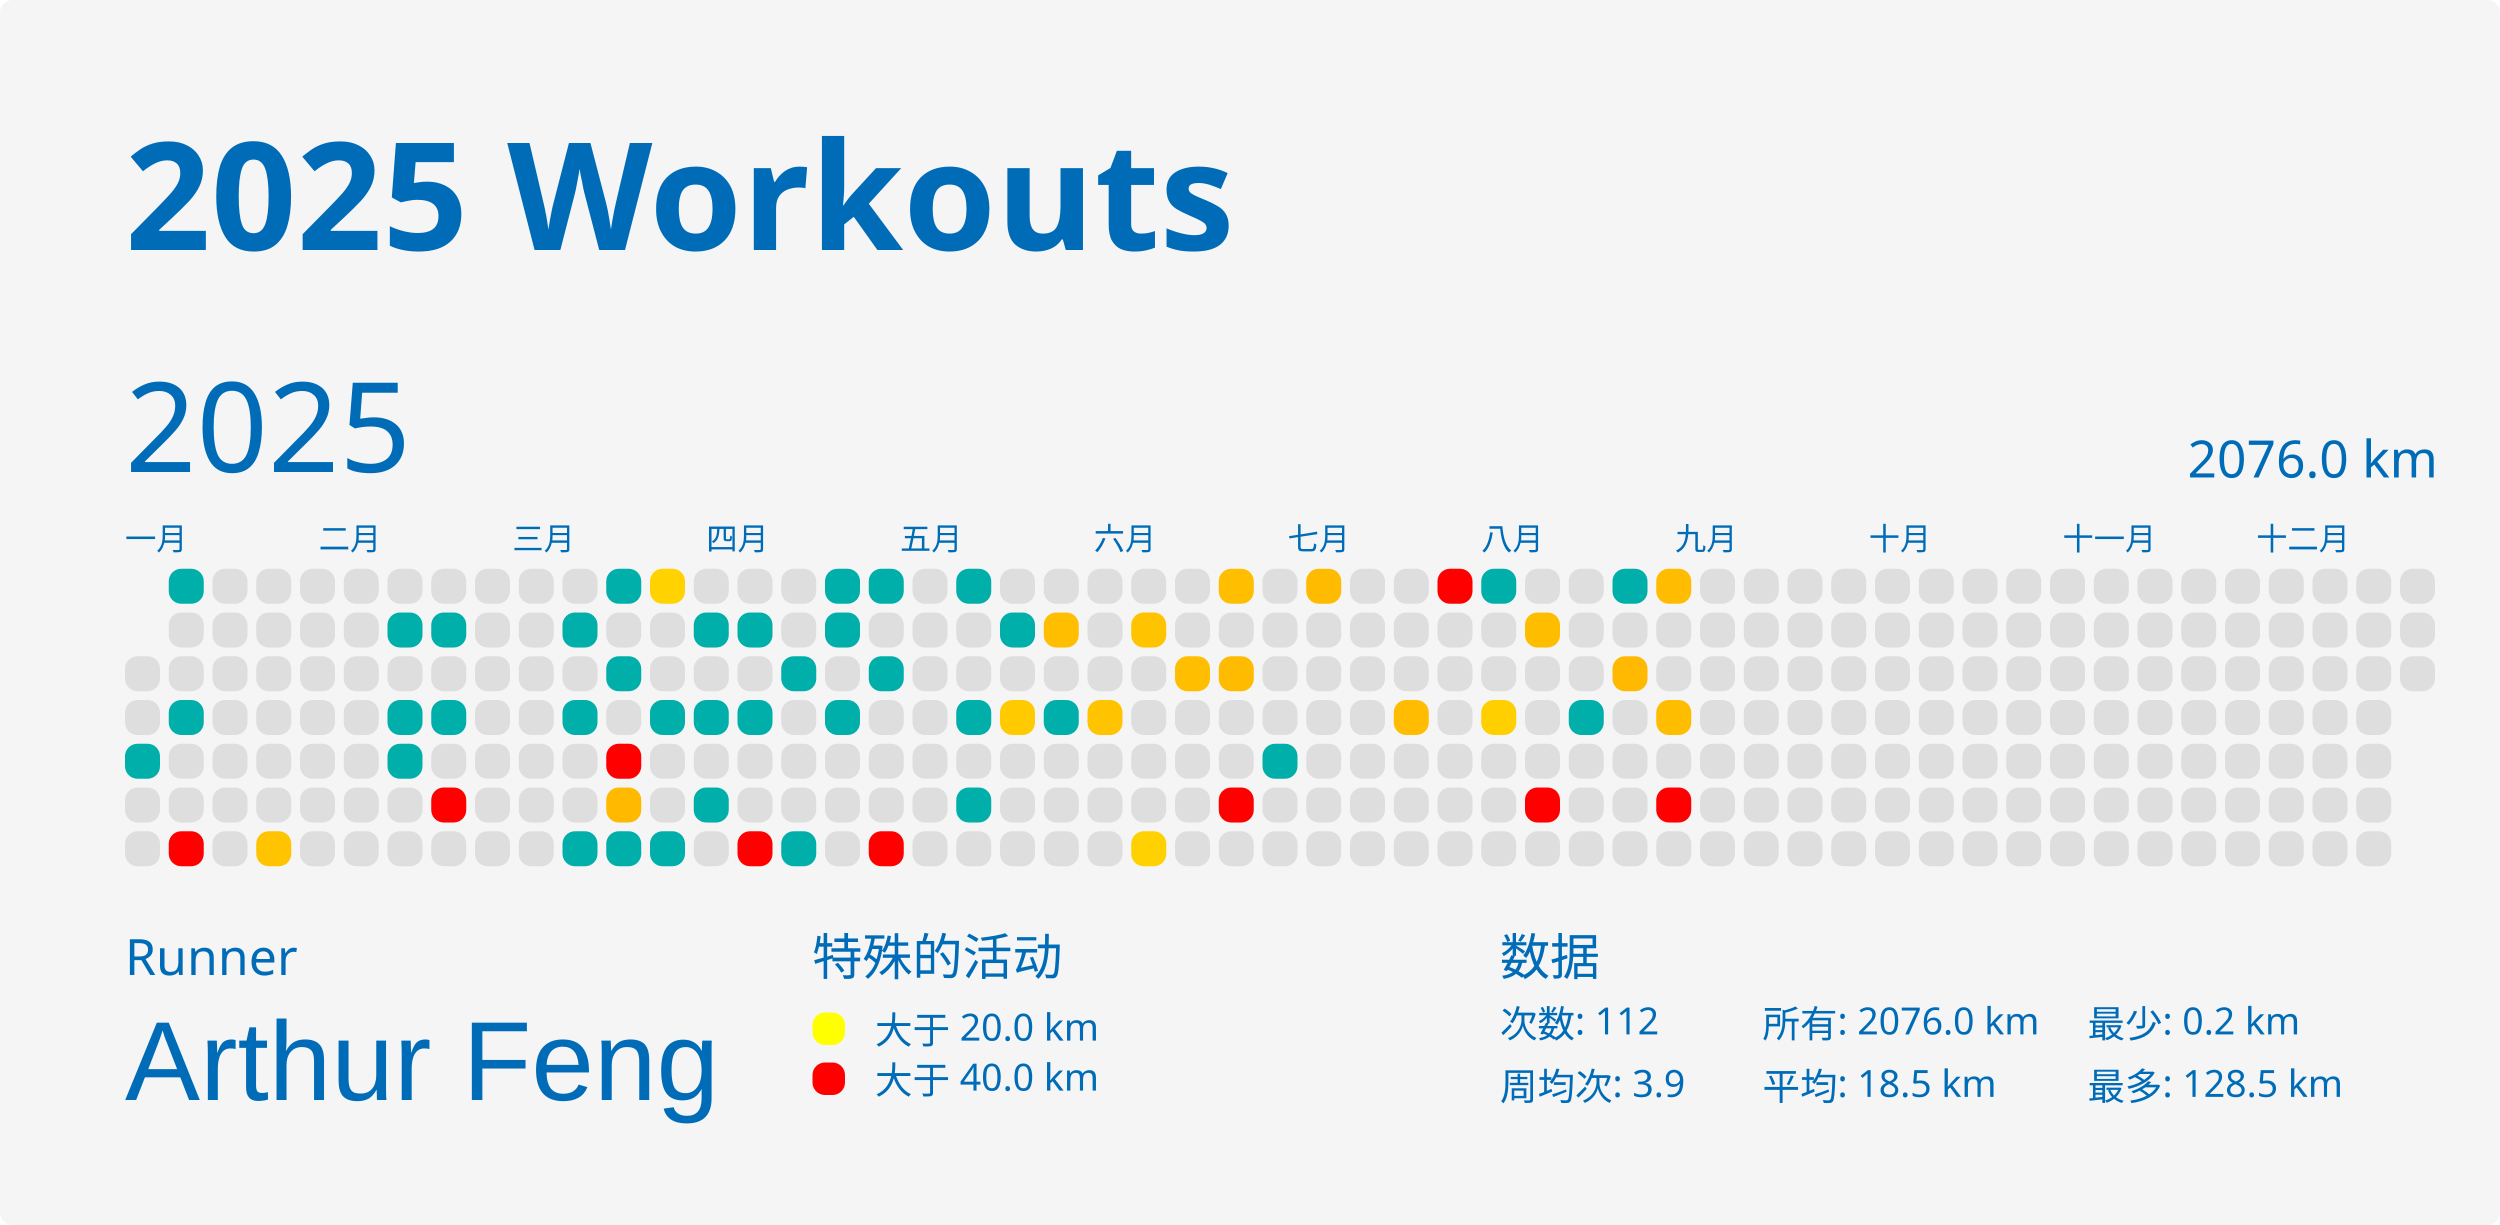
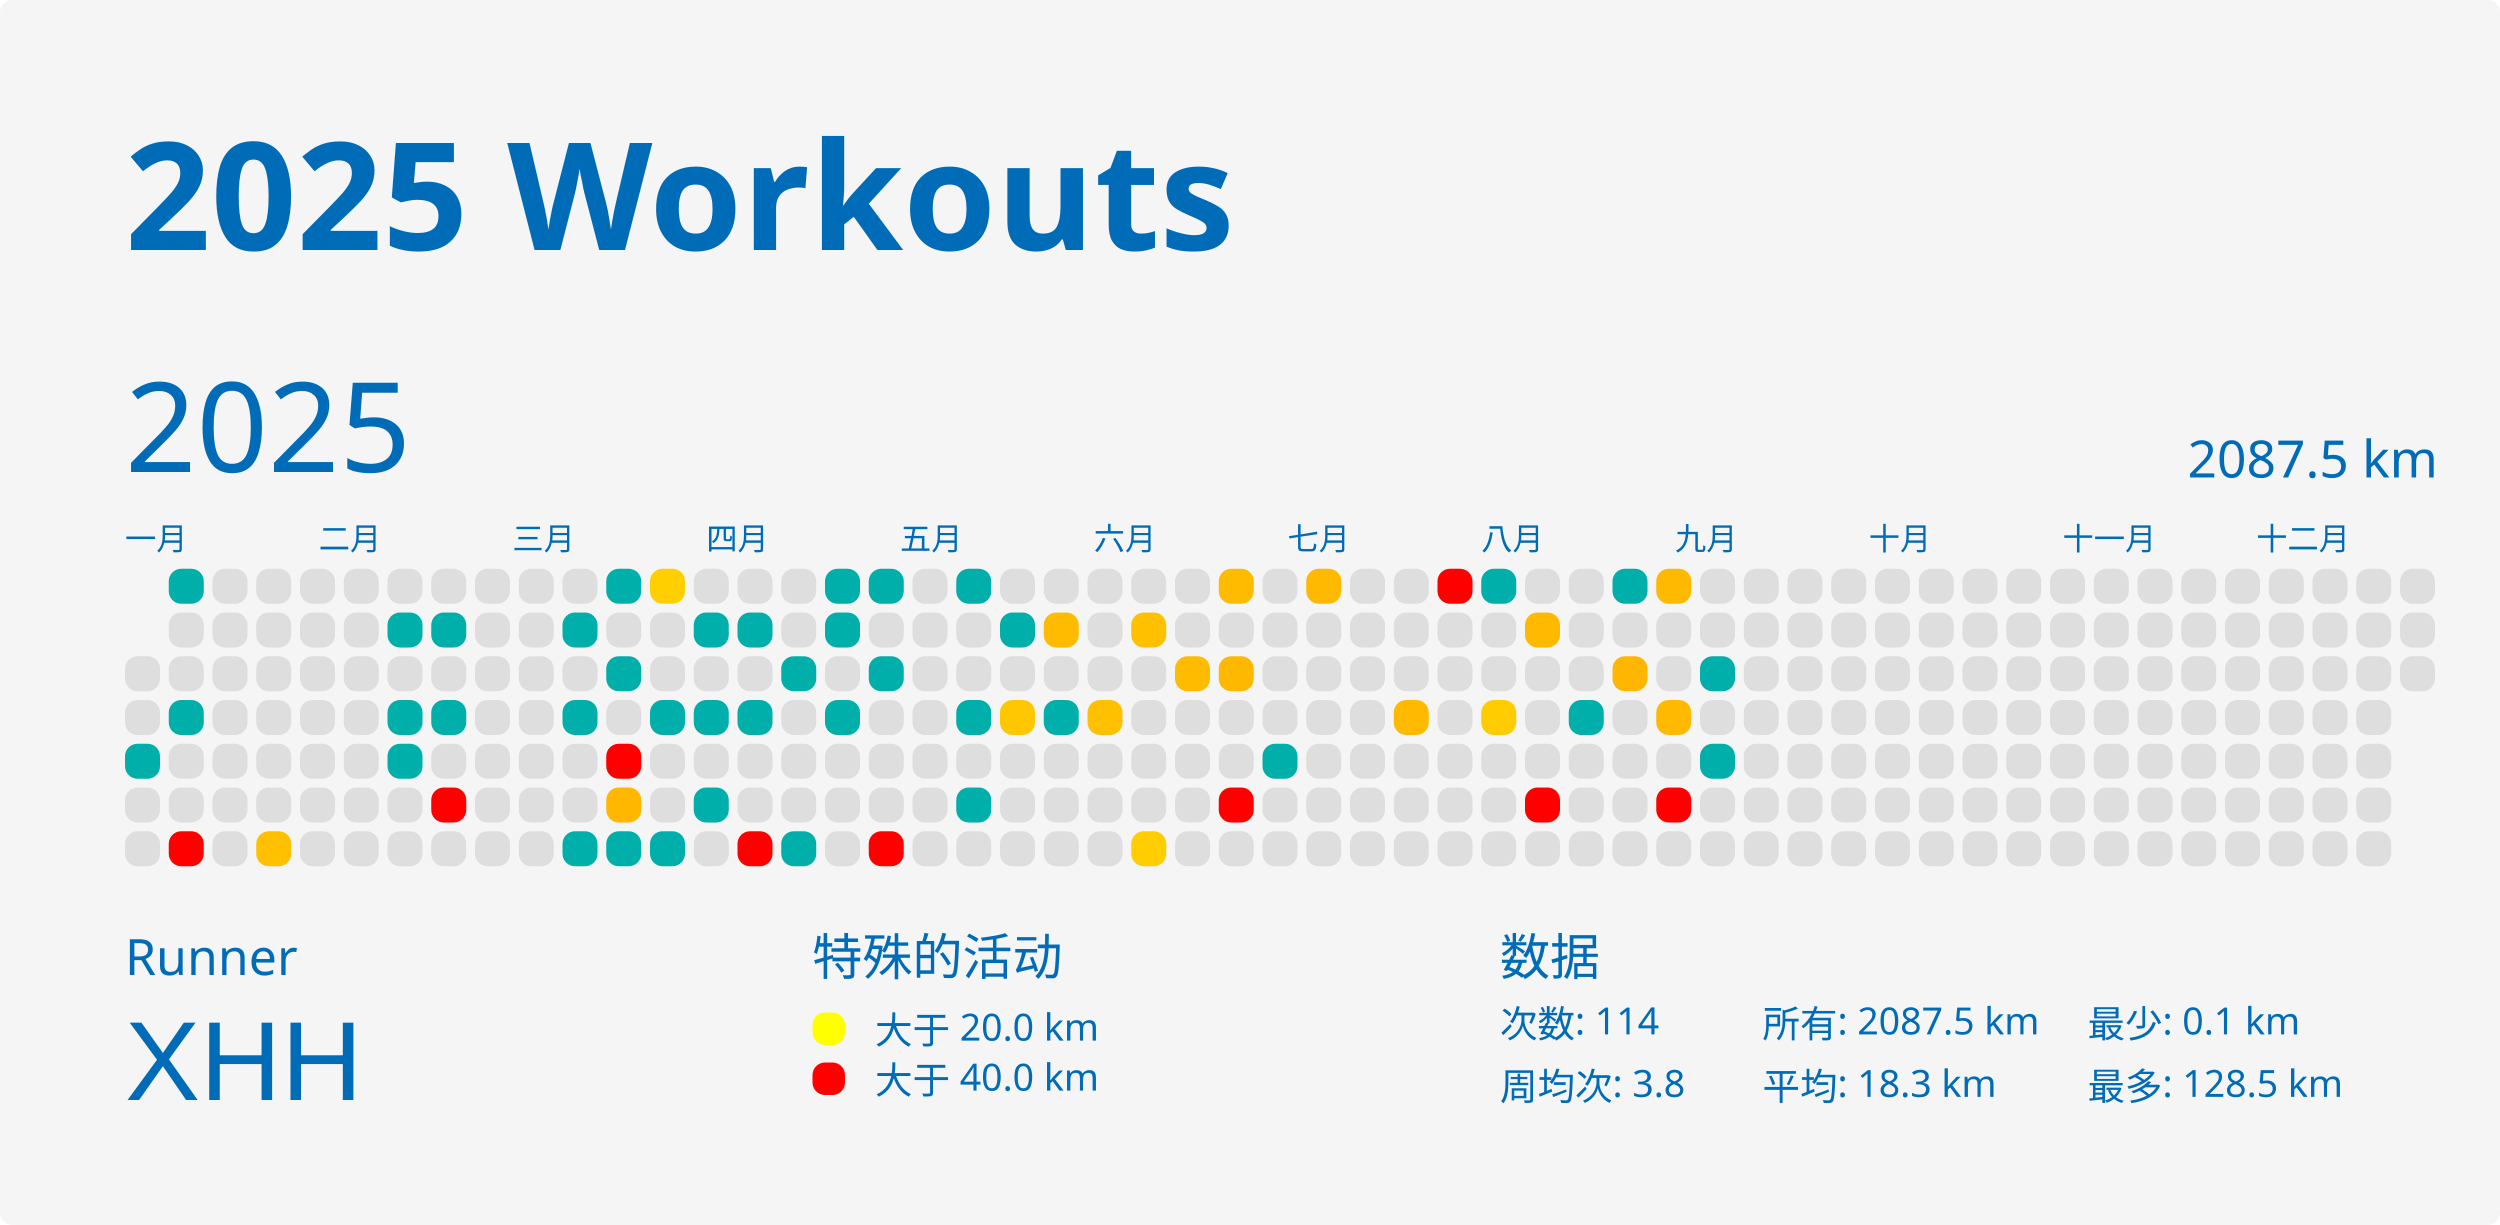
<svg xmlns="http://www.w3.org/2000/svg" baseProfile="full" height="98mm" version="1.1" viewBox="0,0,200,98" width="200mm">
  <defs />
  <rect fill="#f5f5f5" height="98" rx="1" ry="1" width="200" x="0" y="0" />
  <text fill="#006cb8" style="font-size:12px; font-family:MGI-Regular; font-weight:bold;" x="10" y="20">2025 Workouts</text>
  <text fill="#006cb8" style="font-size:4px; font-family:MGI-Regular" x="10" y="78">Runner</text>
-   <text fill="#006cb8" style="font-size:9px; font-family:Arial" x="10" y="88">Arthur Feng</text>
+   <text fill="#006cb8" style="font-size:9px; font-family:Arial" x="10" y="88">XHH</text>
  <text fill="#006cb8" style="font-size:4px; font-family:MGI-Regular" x="65" y="78">特殊的活动</text>
  <rect fill="yellow" height="2.6" rx="1" ry="1" width="2.6" x="65" y="81" />
  <text fill="#006cb8" style="font-size:3px; font-family:MGI-Regular" x="70" y="83.5">大于 20.0 km</text>
  <rect fill="red" height="2.6" rx="1" ry="1" width="2.6" x="65" y="85" />
  <text fill="#006cb8" style="font-size:3px; font-family:MGI-Regular" x="70" y="87.5">大于 40.0 km</text>
  <text fill="#006cb8" style="font-size:4px; font-family:MGI-Regular" x="120" y="78">数据</text>
-   <text fill="#006cb8" style="font-size:3px; font-family:MGI-Regular" x="120" y="83">次数: 112</text>
-   <text fill="#006cb8" style="font-size:3px; font-family:MGI-Regular" x="120" y="88">周均次: 3.9</text>
-   <text fill="#006cb8" style="font-size:3px; font-family:MGI-Regular" x="141" y="83">所有: 2076.0 km</text>
-   <text fill="#006cb8" style="font-size:3px; font-family:MGI-Regular" x="141" y="88">平均: 18.5 km</text>
-   <text fill="#006cb8" style="font-size:3px; font-family:MGI-Regular" x="167" y="83">最少: 0.2 km</text>
+   <text fill="#006cb8" style="font-size:3px; font-family:MGI-Regular" x="120" y="83">次数: 114</text>
+   <text fill="#006cb8" style="font-size:3px; font-family:MGI-Regular" x="120" y="88">周均次: 3.8</text>
+   <text fill="#006cb8" style="font-size:3px; font-family:MGI-Regular" x="141" y="83">所有: 2087.5 km</text>
+   <text fill="#006cb8" style="font-size:3px; font-family:MGI-Regular" x="141" y="88">平均: 18.3 km</text>
+   <text fill="#006cb8" style="font-size:3px; font-family:MGI-Regular" x="167" y="83">最少: 0.1 km</text>
  <text fill="#006cb8" style="font-size:3px; font-family:MGI-Regular" x="167" y="88">最多: 128.5 km</text>
  <text dominant-baseline="hanging" fill="#006cb8" style="font-size:10.0px; font-family:MGI-Regular;" x="10" y="30">2025</text>
-   <text dominant-baseline="hanging" fill="#006cb8" style="font-size:4.125px; font-family:MGI-Regular;" x="175" y="35">2076.0 km</text>
+   <text dominant-baseline="hanging" fill="#006cb8" style="font-size:4.125px; font-family:MGI-Regular;" x="175" y="35">2087.5 km</text>
  <text fill="#006cb8" style="font-size:2.5px; font-family:MGI-Regular" x="10.0" y="44">一月</text>
  <text fill="#006cb8" style="font-size:2.5px; font-family:MGI-Regular" x="25.5" y="44">二月</text>
  <text fill="#006cb8" style="font-size:2.5px; font-family:MGI-Regular" x="41.0" y="44">三月</text>
  <text fill="#006cb8" style="font-size:2.5px; font-family:MGI-Regular" x="56.5" y="44">四月</text>
  <text fill="#006cb8" style="font-size:2.5px; font-family:MGI-Regular" x="72.0" y="44">五月</text>
  <text fill="#006cb8" style="font-size:2.5px; font-family:MGI-Regular" x="87.5" y="44">六月</text>
  <text fill="#006cb8" style="font-size:2.5px; font-family:MGI-Regular" x="103.0" y="44">七月</text>
  <text fill="#006cb8" style="font-size:2.5px; font-family:MGI-Regular" x="118.5" y="44">八月</text>
  <text fill="#006cb8" style="font-size:2.5px; font-family:MGI-Regular" x="134.0" y="44">九月</text>
  <text fill="#006cb8" style="font-size:2.5px; font-family:MGI-Regular" x="149.5" y="44">十月</text>
  <text fill="#006cb8" style="font-size:2.5px; font-family:MGI-Regular" x="165.0" y="44">十一月</text>
  <text fill="#006cb8" style="font-size:2.5px; font-family:MGI-Regular" x="180.5" y="44">十二月</text>
  <rect fill="#dedede" height="2.8" rx="1" ry="1" width="2.8" x="10.0" y="52.5" />
  <rect fill="#dedede" height="2.8" rx="1" ry="1" width="2.8" x="10.0" y="56.0" />
  <rect fill="#00afaa" height="2.8" rx="1" ry="1" width="2.8" x="10.0" y="59.5" />
  <rect fill="#dedede" height="2.8" rx="1" ry="1" width="2.8" x="10.0" y="63.0" />
  <rect fill="#dedede" height="2.8" rx="1" ry="1" width="2.8" x="10.0" y="66.5" />
  <rect fill="#00afaa" height="2.8" rx="1" ry="1" width="2.8" x="13.5" y="45.5" />
  <rect fill="#dedede" height="2.8" rx="1" ry="1" width="2.8" x="13.5" y="49.0" />
  <rect fill="#dedede" height="2.8" rx="1" ry="1" width="2.8" x="13.5" y="52.5" />
  <rect fill="#00afaa" height="2.8" rx="1" ry="1" width="2.8" x="13.5" y="56.0" />
  <rect fill="#dedede" height="2.8" rx="1" ry="1" width="2.8" x="13.5" y="59.5" />
  <rect fill="#dedede" height="2.8" rx="1" ry="1" width="2.8" x="13.5" y="63.0" />
  <rect fill="red" height="2.8" rx="1" ry="1" width="2.8" x="13.5" y="66.5" />
  <rect fill="#dedede" height="2.8" rx="1" ry="1" width="2.8" x="17.0" y="45.5" />
  <rect fill="#dedede" height="2.8" rx="1" ry="1" width="2.8" x="17.0" y="49.0" />
  <rect fill="#dedede" height="2.8" rx="1" ry="1" width="2.8" x="17.0" y="52.5" />
  <rect fill="#dedede" height="2.8" rx="1" ry="1" width="2.8" x="17.0" y="56.0" />
  <rect fill="#dedede" height="2.8" rx="1" ry="1" width="2.8" x="17.0" y="59.5" />
  <rect fill="#dedede" height="2.8" rx="1" ry="1" width="2.8" x="17.0" y="63.0" />
  <rect fill="#dedede" height="2.8" rx="1" ry="1" width="2.8" x="17.0" y="66.5" />
  <rect fill="#dedede" height="2.8" rx="1" ry="1" width="2.8" x="20.5" y="45.5" />
  <rect fill="#dedede" height="2.8" rx="1" ry="1" width="2.8" x="20.5" y="49.0" />
  <rect fill="#dedede" height="2.8" rx="1" ry="1" width="2.8" x="20.5" y="52.5" />
  <rect fill="#dedede" height="2.8" rx="1" ry="1" width="2.8" x="20.5" y="56.0" />
  <rect fill="#dedede" height="2.8" rx="1" ry="1" width="2.8" x="20.5" y="59.5" />
  <rect fill="#dedede" height="2.8" rx="1" ry="1" width="2.8" x="20.5" y="63.0" />
-   <rect fill="#ffc300" height="2.8" rx="1" ry="1" width="2.8" x="20.5" y="66.5" />
+   <rect fill="#ffc000" height="2.8" rx="1" ry="1" width="2.8" x="20.5" y="66.5" />
  <rect fill="#dedede" height="2.8" rx="1" ry="1" width="2.8" x="24.0" y="45.5" />
  <rect fill="#dedede" height="2.8" rx="1" ry="1" width="2.8" x="24.0" y="49.0" />
  <rect fill="#dedede" height="2.8" rx="1" ry="1" width="2.8" x="24.0" y="52.5" />
  <rect fill="#dedede" height="2.8" rx="1" ry="1" width="2.8" x="24.0" y="56.0" />
  <rect fill="#dedede" height="2.8" rx="1" ry="1" width="2.8" x="24.0" y="59.5" />
  <rect fill="#dedede" height="2.8" rx="1" ry="1" width="2.8" x="24.0" y="63.0" />
  <rect fill="#dedede" height="2.8" rx="1" ry="1" width="2.8" x="24.0" y="66.5" />
  <rect fill="#dedede" height="2.8" rx="1" ry="1" width="2.8" x="27.5" y="45.5" />
  <rect fill="#dedede" height="2.8" rx="1" ry="1" width="2.8" x="27.5" y="49.0" />
  <rect fill="#dedede" height="2.8" rx="1" ry="1" width="2.8" x="27.5" y="52.5" />
  <rect fill="#dedede" height="2.8" rx="1" ry="1" width="2.8" x="27.5" y="56.0" />
  <rect fill="#dedede" height="2.8" rx="1" ry="1" width="2.8" x="27.5" y="59.5" />
  <rect fill="#dedede" height="2.8" rx="1" ry="1" width="2.8" x="27.5" y="63.0" />
  <rect fill="#dedede" height="2.8" rx="1" ry="1" width="2.8" x="27.5" y="66.5" />
  <rect fill="#dedede" height="2.8" rx="1" ry="1" width="2.8" x="31.0" y="45.5" />
  <rect fill="#00afaa" height="2.8" rx="1" ry="1" width="2.8" x="31.0" y="49.0" />
  <rect fill="#dedede" height="2.8" rx="1" ry="1" width="2.8" x="31.0" y="52.5" />
  <rect fill="#00afaa" height="2.8" rx="1" ry="1" width="2.8" x="31.0" y="56.0" />
  <rect fill="#00afaa" height="2.8" rx="1" ry="1" width="2.8" x="31.0" y="59.5" />
  <rect fill="#dedede" height="2.8" rx="1" ry="1" width="2.8" x="31.0" y="63.0" />
  <rect fill="#dedede" height="2.8" rx="1" ry="1" width="2.8" x="31.0" y="66.5" />
  <rect fill="#dedede" height="2.8" rx="1" ry="1" width="2.8" x="34.5" y="45.5" />
  <rect fill="#00afaa" height="2.8" rx="1" ry="1" width="2.8" x="34.5" y="49.0" />
  <rect fill="#dedede" height="2.8" rx="1" ry="1" width="2.8" x="34.5" y="52.5" />
  <rect fill="#00afaa" height="2.8" rx="1" ry="1" width="2.8" x="34.5" y="56.0" />
  <rect fill="#dedede" height="2.8" rx="1" ry="1" width="2.8" x="34.5" y="59.5" />
  <rect fill="red" height="2.8" rx="1" ry="1" width="2.8" x="34.5" y="63.0" />
  <rect fill="#dedede" height="2.8" rx="1" ry="1" width="2.8" x="34.5" y="66.5" />
  <rect fill="#dedede" height="2.8" rx="1" ry="1" width="2.8" x="38.0" y="45.5" />
  <rect fill="#dedede" height="2.8" rx="1" ry="1" width="2.8" x="38.0" y="49.0" />
  <rect fill="#dedede" height="2.8" rx="1" ry="1" width="2.8" x="38.0" y="52.5" />
  <rect fill="#dedede" height="2.8" rx="1" ry="1" width="2.8" x="38.0" y="56.0" />
  <rect fill="#dedede" height="2.8" rx="1" ry="1" width="2.8" x="38.0" y="59.5" />
  <rect fill="#dedede" height="2.8" rx="1" ry="1" width="2.8" x="38.0" y="63.0" />
  <rect fill="#dedede" height="2.8" rx="1" ry="1" width="2.8" x="38.0" y="66.5" />
  <rect fill="#dedede" height="2.8" rx="1" ry="1" width="2.8" x="41.5" y="45.5" />
  <rect fill="#dedede" height="2.8" rx="1" ry="1" width="2.8" x="41.5" y="49.0" />
  <rect fill="#dedede" height="2.8" rx="1" ry="1" width="2.8" x="41.5" y="52.5" />
  <rect fill="#dedede" height="2.8" rx="1" ry="1" width="2.8" x="41.5" y="56.0" />
  <rect fill="#dedede" height="2.8" rx="1" ry="1" width="2.8" x="41.5" y="59.5" />
  <rect fill="#dedede" height="2.8" rx="1" ry="1" width="2.8" x="41.5" y="63.0" />
  <rect fill="#dedede" height="2.8" rx="1" ry="1" width="2.8" x="41.5" y="66.5" />
  <rect fill="#dedede" height="2.8" rx="1" ry="1" width="2.8" x="45.0" y="45.5" />
  <rect fill="#00afaa" height="2.8" rx="1" ry="1" width="2.8" x="45.0" y="49.0" />
  <rect fill="#dedede" height="2.8" rx="1" ry="1" width="2.8" x="45.0" y="52.5" />
  <rect fill="#00afaa" height="2.8" rx="1" ry="1" width="2.8" x="45.0" y="56.0" />
  <rect fill="#dedede" height="2.8" rx="1" ry="1" width="2.8" x="45.0" y="59.5" />
  <rect fill="#dedede" height="2.8" rx="1" ry="1" width="2.8" x="45.0" y="63.0" />
  <rect fill="#00afaa" height="2.8" rx="1" ry="1" width="2.8" x="45.0" y="66.5" />
  <rect fill="#00afaa" height="2.8" rx="1" ry="1" width="2.8" x="48.5" y="45.5" />
  <rect fill="#dedede" height="2.8" rx="1" ry="1" width="2.8" x="48.5" y="49.0" />
  <rect fill="#00afaa" height="2.8" rx="1" ry="1" width="2.8" x="48.5" y="52.5" />
  <rect fill="#dedede" height="2.8" rx="1" ry="1" width="2.8" x="48.5" y="56.0" />
  <rect fill="red" height="2.8" rx="1" ry="1" width="2.8" x="48.5" y="59.5" />
-   <rect fill="#ffba00" height="2.8" rx="1" ry="1" width="2.8" x="48.5" y="63.0" />
+   <rect fill="#ffb700" height="2.8" rx="1" ry="1" width="2.8" x="48.5" y="63.0" />
  <rect fill="#00afaa" height="2.8" rx="1" ry="1" width="2.8" x="48.5" y="66.5" />
-   <rect fill="#ffd200" height="2.8" rx="1" ry="1" width="2.8" x="52.0" y="45.5" />
+   <rect fill="#ffcf00" height="2.8" rx="1" ry="1" width="2.8" x="52.0" y="45.5" />
  <rect fill="#dedede" height="2.8" rx="1" ry="1" width="2.8" x="52.0" y="49.0" />
  <rect fill="#dedede" height="2.8" rx="1" ry="1" width="2.8" x="52.0" y="52.5" />
  <rect fill="#00afaa" height="2.8" rx="1" ry="1" width="2.8" x="52.0" y="56.0" />
  <rect fill="#dedede" height="2.8" rx="1" ry="1" width="2.8" x="52.0" y="59.5" />
  <rect fill="#dedede" height="2.8" rx="1" ry="1" width="2.8" x="52.0" y="63.0" />
  <rect fill="#00afaa" height="2.8" rx="1" ry="1" width="2.8" x="52.0" y="66.5" />
  <rect fill="#dedede" height="2.8" rx="1" ry="1" width="2.8" x="55.5" y="45.5" />
  <rect fill="#00afaa" height="2.8" rx="1" ry="1" width="2.8" x="55.5" y="49.0" />
  <rect fill="#dedede" height="2.8" rx="1" ry="1" width="2.8" x="55.5" y="52.5" />
  <rect fill="#00afaa" height="2.8" rx="1" ry="1" width="2.8" x="55.5" y="56.0" />
  <rect fill="#dedede" height="2.8" rx="1" ry="1" width="2.8" x="55.5" y="59.5" />
  <rect fill="#00afaa" height="2.8" rx="1" ry="1" width="2.8" x="55.5" y="63.0" />
  <rect fill="#dedede" height="2.8" rx="1" ry="1" width="2.8" x="55.5" y="66.5" />
  <rect fill="#dedede" height="2.8" rx="1" ry="1" width="2.8" x="59.0" y="45.5" />
  <rect fill="#00afaa" height="2.8" rx="1" ry="1" width="2.8" x="59.0" y="49.0" />
  <rect fill="#dedede" height="2.8" rx="1" ry="1" width="2.8" x="59.0" y="52.5" />
  <rect fill="#00afaa" height="2.8" rx="1" ry="1" width="2.8" x="59.0" y="56.0" />
  <rect fill="#dedede" height="2.8" rx="1" ry="1" width="2.8" x="59.0" y="59.5" />
  <rect fill="#dedede" height="2.8" rx="1" ry="1" width="2.8" x="59.0" y="63.0" />
  <rect fill="red" height="2.8" rx="1" ry="1" width="2.8" x="59.0" y="66.5" />
  <rect fill="#dedede" height="2.8" rx="1" ry="1" width="2.8" x="62.5" y="45.5" />
  <rect fill="#dedede" height="2.8" rx="1" ry="1" width="2.8" x="62.5" y="49.0" />
  <rect fill="#00afaa" height="2.8" rx="1" ry="1" width="2.8" x="62.5" y="52.5" />
  <rect fill="#dedede" height="2.8" rx="1" ry="1" width="2.8" x="62.5" y="56.0" />
  <rect fill="#dedede" height="2.8" rx="1" ry="1" width="2.8" x="62.5" y="59.5" />
  <rect fill="#dedede" height="2.8" rx="1" ry="1" width="2.8" x="62.5" y="63.0" />
  <rect fill="#00afaa" height="2.8" rx="1" ry="1" width="2.8" x="62.5" y="66.5" />
  <rect fill="#00afaa" height="2.8" rx="1" ry="1" width="2.8" x="66.0" y="45.5" />
  <rect fill="#00afaa" height="2.8" rx="1" ry="1" width="2.8" x="66.0" y="49.0" />
  <rect fill="#dedede" height="2.8" rx="1" ry="1" width="2.8" x="66.0" y="52.5" />
  <rect fill="#00afaa" height="2.8" rx="1" ry="1" width="2.8" x="66.0" y="56.0" />
  <rect fill="#dedede" height="2.8" rx="1" ry="1" width="2.8" x="66.0" y="59.5" />
  <rect fill="#dedede" height="2.8" rx="1" ry="1" width="2.8" x="66.0" y="63.0" />
  <rect fill="#dedede" height="2.8" rx="1" ry="1" width="2.8" x="66.0" y="66.5" />
  <rect fill="#00afaa" height="2.8" rx="1" ry="1" width="2.8" x="69.5" y="45.5" />
  <rect fill="#dedede" height="2.8" rx="1" ry="1" width="2.8" x="69.5" y="49.0" />
  <rect fill="#00afaa" height="2.8" rx="1" ry="1" width="2.8" x="69.5" y="52.5" />
  <rect fill="#dedede" height="2.8" rx="1" ry="1" width="2.8" x="69.5" y="56.0" />
  <rect fill="#dedede" height="2.8" rx="1" ry="1" width="2.8" x="69.5" y="59.5" />
  <rect fill="#dedede" height="2.8" rx="1" ry="1" width="2.8" x="69.5" y="63.0" />
  <rect fill="red" height="2.8" rx="1" ry="1" width="2.8" x="69.5" y="66.5" />
  <rect fill="#dedede" height="2.8" rx="1" ry="1" width="2.8" x="73.0" y="45.5" />
  <rect fill="#dedede" height="2.8" rx="1" ry="1" width="2.8" x="73.0" y="49.0" />
  <rect fill="#dedede" height="2.8" rx="1" ry="1" width="2.8" x="73.0" y="52.5" />
  <rect fill="#dedede" height="2.8" rx="1" ry="1" width="2.8" x="73.0" y="56.0" />
  <rect fill="#dedede" height="2.8" rx="1" ry="1" width="2.8" x="73.0" y="59.5" />
  <rect fill="#dedede" height="2.8" rx="1" ry="1" width="2.8" x="73.0" y="63.0" />
  <rect fill="#dedede" height="2.8" rx="1" ry="1" width="2.8" x="73.0" y="66.5" />
  <rect fill="#00afaa" height="2.8" rx="1" ry="1" width="2.8" x="76.5" y="45.5" />
  <rect fill="#dedede" height="2.8" rx="1" ry="1" width="2.8" x="76.5" y="49.0" />
  <rect fill="#dedede" height="2.8" rx="1" ry="1" width="2.8" x="76.5" y="52.5" />
  <rect fill="#00afaa" height="2.8" rx="1" ry="1" width="2.8" x="76.5" y="56.0" />
  <rect fill="#dedede" height="2.8" rx="1" ry="1" width="2.8" x="76.5" y="59.5" />
  <rect fill="#00afaa" height="2.8" rx="1" ry="1" width="2.8" x="76.5" y="63.0" />
  <rect fill="#dedede" height="2.8" rx="1" ry="1" width="2.8" x="76.5" y="66.5" />
  <rect fill="#dedede" height="2.8" rx="1" ry="1" width="2.8" x="80.0" y="45.5" />
  <rect fill="#00afaa" height="2.8" rx="1" ry="1" width="2.8" x="80.0" y="49.0" />
  <rect fill="#dedede" height="2.8" rx="1" ry="1" width="2.8" x="80.0" y="52.5" />
-   <rect fill="#ffca00" height="2.8" rx="1" ry="1" width="2.8" x="80.0" y="56.0" />
+   <rect fill="#ffc700" height="2.8" rx="1" ry="1" width="2.8" x="80.0" y="56.0" />
  <rect fill="#dedede" height="2.8" rx="1" ry="1" width="2.8" x="80.0" y="59.5" />
  <rect fill="#dedede" height="2.8" rx="1" ry="1" width="2.8" x="80.0" y="63.0" />
  <rect fill="#dedede" height="2.8" rx="1" ry="1" width="2.8" x="80.0" y="66.5" />
  <rect fill="#dedede" height="2.8" rx="1" ry="1" width="2.8" x="83.5" y="45.5" />
-   <rect fill="#ffbe00" height="2.8" rx="1" ry="1" width="2.8" x="83.5" y="49.0" />
+   <rect fill="#ffbb00" height="2.8" rx="1" ry="1" width="2.8" x="83.5" y="49.0" />
  <rect fill="#dedede" height="2.8" rx="1" ry="1" width="2.8" x="83.5" y="52.5" />
  <rect fill="#00afaa" height="2.8" rx="1" ry="1" width="2.8" x="83.5" y="56.0" />
  <rect fill="#dedede" height="2.8" rx="1" ry="1" width="2.8" x="83.5" y="59.5" />
  <rect fill="#dedede" height="2.8" rx="1" ry="1" width="2.8" x="83.5" y="63.0" />
  <rect fill="#dedede" height="2.8" rx="1" ry="1" width="2.8" x="83.5" y="66.5" />
  <rect fill="#dedede" height="2.8" rx="1" ry="1" width="2.8" x="87.0" y="45.5" />
  <rect fill="#dedede" height="2.8" rx="1" ry="1" width="2.8" x="87.0" y="49.0" />
  <rect fill="#dedede" height="2.8" rx="1" ry="1" width="2.8" x="87.0" y="52.5" />
-   <rect fill="#ffc300" height="2.8" rx="1" ry="1" width="2.8" x="87.0" y="56.0" />
+   <rect fill="#ffc000" height="2.8" rx="1" ry="1" width="2.8" x="87.0" y="56.0" />
  <rect fill="#dedede" height="2.8" rx="1" ry="1" width="2.8" x="87.0" y="59.5" />
  <rect fill="#dedede" height="2.8" rx="1" ry="1" width="2.8" x="87.0" y="63.0" />
  <rect fill="#dedede" height="2.8" rx="1" ry="1" width="2.8" x="87.0" y="66.5" />
  <rect fill="#dedede" height="2.8" rx="1" ry="1" width="2.8" x="90.5" y="45.5" />
-   <rect fill="#ffc300" height="2.8" rx="1" ry="1" width="2.8" x="90.5" y="49.0" />
+   <rect fill="#ffc000" height="2.8" rx="1" ry="1" width="2.8" x="90.5" y="49.0" />
  <rect fill="#dedede" height="2.8" rx="1" ry="1" width="2.8" x="90.5" y="52.5" />
  <rect fill="#dedede" height="2.8" rx="1" ry="1" width="2.8" x="90.5" y="56.0" />
  <rect fill="#dedede" height="2.8" rx="1" ry="1" width="2.8" x="90.5" y="59.5" />
  <rect fill="#dedede" height="2.8" rx="1" ry="1" width="2.8" x="90.5" y="63.0" />
-   <rect fill="#ffd100" height="2.8" rx="1" ry="1" width="2.8" x="90.5" y="66.5" />
+   <rect fill="#ffcd00" height="2.8" rx="1" ry="1" width="2.8" x="90.5" y="66.5" />
  <rect fill="#dedede" height="2.8" rx="1" ry="1" width="2.8" x="94.0" y="45.5" />
  <rect fill="#dedede" height="2.8" rx="1" ry="1" width="2.8" x="94.0" y="49.0" />
-   <rect fill="#ffbe00" height="2.8" rx="1" ry="1" width="2.8" x="94.0" y="52.5" />
+   <rect fill="#ffbb00" height="2.8" rx="1" ry="1" width="2.8" x="94.0" y="52.5" />
  <rect fill="#dedede" height="2.8" rx="1" ry="1" width="2.8" x="94.0" y="56.0" />
  <rect fill="#dedede" height="2.8" rx="1" ry="1" width="2.8" x="94.0" y="59.5" />
  <rect fill="#dedede" height="2.8" rx="1" ry="1" width="2.8" x="94.0" y="63.0" />
  <rect fill="#dedede" height="2.8" rx="1" ry="1" width="2.8" x="94.0" y="66.5" />
-   <rect fill="#ffbe00" height="2.8" rx="1" ry="1" width="2.8" x="97.5" y="45.5" />
+   <rect fill="#ffbb00" height="2.8" rx="1" ry="1" width="2.8" x="97.5" y="45.5" />
  <rect fill="#dedede" height="2.8" rx="1" ry="1" width="2.8" x="97.5" y="49.0" />
-   <rect fill="#ffbb00" height="2.8" rx="1" ry="1" width="2.8" x="97.5" y="52.5" />
+   <rect fill="#ffb800" height="2.8" rx="1" ry="1" width="2.8" x="97.5" y="52.5" />
  <rect fill="#dedede" height="2.8" rx="1" ry="1" width="2.8" x="97.5" y="56.0" />
  <rect fill="#dedede" height="2.8" rx="1" ry="1" width="2.8" x="97.5" y="59.5" />
  <rect fill="red" height="2.8" rx="1" ry="1" width="2.8" x="97.5" y="63.0" />
  <rect fill="#dedede" height="2.8" rx="1" ry="1" width="2.8" x="97.5" y="66.5" />
  <rect fill="#dedede" height="2.8" rx="1" ry="1" width="2.8" x="101.0" y="45.5" />
  <rect fill="#dedede" height="2.8" rx="1" ry="1" width="2.8" x="101.0" y="49.0" />
  <rect fill="#dedede" height="2.8" rx="1" ry="1" width="2.8" x="101.0" y="52.5" />
  <rect fill="#dedede" height="2.8" rx="1" ry="1" width="2.8" x="101.0" y="56.0" />
  <rect fill="#00afaa" height="2.8" rx="1" ry="1" width="2.8" x="101.0" y="59.5" />
  <rect fill="#dedede" height="2.8" rx="1" ry="1" width="2.8" x="101.0" y="63.0" />
  <rect fill="#dedede" height="2.8" rx="1" ry="1" width="2.8" x="101.0" y="66.5" />
-   <rect fill="#ffbb00" height="2.8" rx="1" ry="1" width="2.8" x="104.5" y="45.5" />
+   <rect fill="#ffb900" height="2.8" rx="1" ry="1" width="2.8" x="104.5" y="45.5" />
  <rect fill="#dedede" height="2.8" rx="1" ry="1" width="2.8" x="104.5" y="49.0" />
  <rect fill="#dedede" height="2.8" rx="1" ry="1" width="2.8" x="104.5" y="52.5" />
  <rect fill="#dedede" height="2.8" rx="1" ry="1" width="2.8" x="104.5" y="56.0" />
  <rect fill="#dedede" height="2.8" rx="1" ry="1" width="2.8" x="104.5" y="59.5" />
  <rect fill="#dedede" height="2.8" rx="1" ry="1" width="2.8" x="104.5" y="63.0" />
  <rect fill="#dedede" height="2.8" rx="1" ry="1" width="2.8" x="104.5" y="66.5" />
  <rect fill="#dedede" height="2.8" rx="1" ry="1" width="2.8" x="108.0" y="45.5" />
  <rect fill="#dedede" height="2.8" rx="1" ry="1" width="2.8" x="108.0" y="49.0" />
  <rect fill="#dedede" height="2.8" rx="1" ry="1" width="2.8" x="108.0" y="52.5" />
  <rect fill="#dedede" height="2.8" rx="1" ry="1" width="2.8" x="108.0" y="56.0" />
  <rect fill="#dedede" height="2.8" rx="1" ry="1" width="2.8" x="108.0" y="59.5" />
  <rect fill="#dedede" height="2.8" rx="1" ry="1" width="2.8" x="108.0" y="63.0" />
  <rect fill="#dedede" height="2.8" rx="1" ry="1" width="2.8" x="108.0" y="66.5" />
  <rect fill="#dedede" height="2.8" rx="1" ry="1" width="2.8" x="111.5" y="45.5" />
  <rect fill="#dedede" height="2.8" rx="1" ry="1" width="2.8" x="111.5" y="49.0" />
  <rect fill="#dedede" height="2.8" rx="1" ry="1" width="2.8" x="111.5" y="52.5" />
-   <rect fill="#ffbc00" height="2.8" rx="1" ry="1" width="2.8" x="111.5" y="56.0" />
+   <rect fill="#ffba00" height="2.8" rx="1" ry="1" width="2.8" x="111.5" y="56.0" />
  <rect fill="#dedede" height="2.8" rx="1" ry="1" width="2.8" x="111.5" y="59.5" />
  <rect fill="#dedede" height="2.8" rx="1" ry="1" width="2.8" x="111.5" y="63.0" />
  <rect fill="#dedede" height="2.8" rx="1" ry="1" width="2.8" x="111.5" y="66.5" />
  <rect fill="red" height="2.8" rx="1" ry="1" width="2.8" x="115.0" y="45.5" />
  <rect fill="#dedede" height="2.8" rx="1" ry="1" width="2.8" x="115.0" y="49.0" />
  <rect fill="#dedede" height="2.8" rx="1" ry="1" width="2.8" x="115.0" y="52.5" />
  <rect fill="#dedede" height="2.8" rx="1" ry="1" width="2.8" x="115.0" y="56.0" />
  <rect fill="#dedede" height="2.8" rx="1" ry="1" width="2.8" x="115.0" y="59.5" />
  <rect fill="#dedede" height="2.8" rx="1" ry="1" width="2.8" x="115.0" y="63.0" />
  <rect fill="#dedede" height="2.8" rx="1" ry="1" width="2.8" x="115.0" y="66.5" />
  <rect fill="#00afaa" height="2.8" rx="1" ry="1" width="2.8" x="118.5" y="45.5" />
  <rect fill="#dedede" height="2.8" rx="1" ry="1" width="2.8" x="118.5" y="49.0" />
  <rect fill="#dedede" height="2.8" rx="1" ry="1" width="2.8" x="118.5" y="52.5" />
-   <rect fill="#ffcf00" height="2.8" rx="1" ry="1" width="2.8" x="118.5" y="56.0" />
+   <rect fill="#ffcc00" height="2.8" rx="1" ry="1" width="2.8" x="118.5" y="56.0" />
  <rect fill="#dedede" height="2.8" rx="1" ry="1" width="2.8" x="118.5" y="59.5" />
  <rect fill="#dedede" height="2.8" rx="1" ry="1" width="2.8" x="118.5" y="63.0" />
  <rect fill="#dedede" height="2.8" rx="1" ry="1" width="2.8" x="118.5" y="66.5" />
  <rect fill="#dedede" height="2.8" rx="1" ry="1" width="2.8" x="122.0" y="45.5" />
-   <rect fill="#ffbd00" height="2.8" rx="1" ry="1" width="2.8" x="122.0" y="49.0" />
+   <rect fill="#ffba00" height="2.8" rx="1" ry="1" width="2.8" x="122.0" y="49.0" />
  <rect fill="#dedede" height="2.8" rx="1" ry="1" width="2.8" x="122.0" y="52.5" />
  <rect fill="#dedede" height="2.8" rx="1" ry="1" width="2.8" x="122.0" y="56.0" />
  <rect fill="#dedede" height="2.8" rx="1" ry="1" width="2.8" x="122.0" y="59.5" />
  <rect fill="red" height="2.8" rx="1" ry="1" width="2.8" x="122.0" y="63.0" />
  <rect fill="#dedede" height="2.8" rx="1" ry="1" width="2.8" x="122.0" y="66.5" />
  <rect fill="#dedede" height="2.8" rx="1" ry="1" width="2.8" x="125.5" y="45.5" />
  <rect fill="#dedede" height="2.8" rx="1" ry="1" width="2.8" x="125.5" y="49.0" />
  <rect fill="#dedede" height="2.8" rx="1" ry="1" width="2.8" x="125.5" y="52.5" />
  <rect fill="#00afaa" height="2.8" rx="1" ry="1" width="2.8" x="125.5" y="56.0" />
  <rect fill="#dedede" height="2.8" rx="1" ry="1" width="2.8" x="125.5" y="59.5" />
  <rect fill="#dedede" height="2.8" rx="1" ry="1" width="2.8" x="125.5" y="63.0" />
  <rect fill="#dedede" height="2.8" rx="1" ry="1" width="2.8" x="125.5" y="66.5" />
  <rect fill="#00afaa" height="2.8" rx="1" ry="1" width="2.8" x="129.0" y="45.5" />
  <rect fill="#dedede" height="2.8" rx="1" ry="1" width="2.8" x="129.0" y="49.0" />
-   <rect fill="#ffb900" height="2.8" rx="1" ry="1" width="2.8" x="129.0" y="52.5" />
+   <rect fill="#ffb600" height="2.8" rx="1" ry="1" width="2.8" x="129.0" y="52.5" />
  <rect fill="#dedede" height="2.8" rx="1" ry="1" width="2.8" x="129.0" y="56.0" />
  <rect fill="#dedede" height="2.8" rx="1" ry="1" width="2.8" x="129.0" y="59.5" />
  <rect fill="#dedede" height="2.8" rx="1" ry="1" width="2.8" x="129.0" y="63.0" />
  <rect fill="#dedede" height="2.8" rx="1" ry="1" width="2.8" x="129.0" y="66.5" />
-   <rect fill="#ffbc00" height="2.8" rx="1" ry="1" width="2.8" x="132.5" y="45.5" />
+   <rect fill="#ffb900" height="2.8" rx="1" ry="1" width="2.8" x="132.5" y="45.5" />
  <rect fill="#dedede" height="2.8" rx="1" ry="1" width="2.8" x="132.5" y="49.0" />
  <rect fill="#dedede" height="2.8" rx="1" ry="1" width="2.8" x="132.5" y="52.5" />
-   <rect fill="#ffbd00" height="2.8" rx="1" ry="1" width="2.8" x="132.5" y="56.0" />
+   <rect fill="#ffba00" height="2.8" rx="1" ry="1" width="2.8" x="132.5" y="56.0" />
  <rect fill="#dedede" height="2.8" rx="1" ry="1" width="2.8" x="132.5" y="59.5" />
  <rect fill="red" height="2.8" rx="1" ry="1" width="2.8" x="132.5" y="63.0" />
  <rect fill="#dedede" height="2.8" rx="1" ry="1" width="2.8" x="132.5" y="66.5" />
  <rect fill="#dedede" height="2.8" rx="1" ry="1" width="2.8" x="136.0" y="45.5" />
  <rect fill="#dedede" height="2.8" rx="1" ry="1" width="2.8" x="136.0" y="49.0" />
-   <rect fill="#dedede" height="2.8" rx="1" ry="1" width="2.8" x="136.0" y="52.5" />
+   <rect fill="#00afaa" height="2.8" rx="1" ry="1" width="2.8" x="136.0" y="52.5" />
  <rect fill="#dedede" height="2.8" rx="1" ry="1" width="2.8" x="136.0" y="56.0" />
-   <rect fill="#dedede" height="2.8" rx="1" ry="1" width="2.8" x="136.0" y="59.5" />
+   <rect fill="#00afaa" height="2.8" rx="1" ry="1" width="2.8" x="136.0" y="59.5" />
  <rect fill="#dedede" height="2.8" rx="1" ry="1" width="2.8" x="136.0" y="63.0" />
  <rect fill="#dedede" height="2.8" rx="1" ry="1" width="2.8" x="136.0" y="66.5" />
  <rect fill="#dedede" height="2.8" rx="1" ry="1" width="2.8" x="139.5" y="45.5" />
  <rect fill="#dedede" height="2.8" rx="1" ry="1" width="2.8" x="139.5" y="49.0" />
  <rect fill="#dedede" height="2.8" rx="1" ry="1" width="2.8" x="139.5" y="52.5" />
  <rect fill="#dedede" height="2.8" rx="1" ry="1" width="2.8" x="139.5" y="56.0" />
  <rect fill="#dedede" height="2.8" rx="1" ry="1" width="2.8" x="139.5" y="59.5" />
  <rect fill="#dedede" height="2.8" rx="1" ry="1" width="2.8" x="139.5" y="63.0" />
  <rect fill="#dedede" height="2.8" rx="1" ry="1" width="2.8" x="139.5" y="66.5" />
  <rect fill="#dedede" height="2.8" rx="1" ry="1" width="2.8" x="143.0" y="45.5" />
  <rect fill="#dedede" height="2.8" rx="1" ry="1" width="2.8" x="143.0" y="49.0" />
  <rect fill="#dedede" height="2.8" rx="1" ry="1" width="2.8" x="143.0" y="52.5" />
  <rect fill="#dedede" height="2.8" rx="1" ry="1" width="2.8" x="143.0" y="56.0" />
  <rect fill="#dedede" height="2.8" rx="1" ry="1" width="2.8" x="143.0" y="59.5" />
  <rect fill="#dedede" height="2.8" rx="1" ry="1" width="2.8" x="143.0" y="63.0" />
  <rect fill="#dedede" height="2.8" rx="1" ry="1" width="2.8" x="143.0" y="66.5" />
  <rect fill="#dedede" height="2.8" rx="1" ry="1" width="2.8" x="146.5" y="45.5" />
  <rect fill="#dedede" height="2.8" rx="1" ry="1" width="2.8" x="146.5" y="49.0" />
  <rect fill="#dedede" height="2.8" rx="1" ry="1" width="2.8" x="146.5" y="52.5" />
  <rect fill="#dedede" height="2.8" rx="1" ry="1" width="2.8" x="146.5" y="56.0" />
  <rect fill="#dedede" height="2.8" rx="1" ry="1" width="2.8" x="146.5" y="59.5" />
  <rect fill="#dedede" height="2.8" rx="1" ry="1" width="2.8" x="146.5" y="63.0" />
  <rect fill="#dedede" height="2.8" rx="1" ry="1" width="2.8" x="146.5" y="66.5" />
  <rect fill="#dedede" height="2.8" rx="1" ry="1" width="2.8" x="150.0" y="45.5" />
  <rect fill="#dedede" height="2.8" rx="1" ry="1" width="2.8" x="150.0" y="49.0" />
  <rect fill="#dedede" height="2.8" rx="1" ry="1" width="2.8" x="150.0" y="52.5" />
  <rect fill="#dedede" height="2.8" rx="1" ry="1" width="2.8" x="150.0" y="56.0" />
  <rect fill="#dedede" height="2.8" rx="1" ry="1" width="2.8" x="150.0" y="59.5" />
  <rect fill="#dedede" height="2.8" rx="1" ry="1" width="2.8" x="150.0" y="63.0" />
  <rect fill="#dedede" height="2.8" rx="1" ry="1" width="2.8" x="150.0" y="66.5" />
  <rect fill="#dedede" height="2.8" rx="1" ry="1" width="2.8" x="153.5" y="45.5" />
  <rect fill="#dedede" height="2.8" rx="1" ry="1" width="2.8" x="153.5" y="49.0" />
  <rect fill="#dedede" height="2.8" rx="1" ry="1" width="2.8" x="153.5" y="52.5" />
  <rect fill="#dedede" height="2.8" rx="1" ry="1" width="2.8" x="153.5" y="56.0" />
  <rect fill="#dedede" height="2.8" rx="1" ry="1" width="2.8" x="153.5" y="59.5" />
  <rect fill="#dedede" height="2.8" rx="1" ry="1" width="2.8" x="153.5" y="63.0" />
  <rect fill="#dedede" height="2.8" rx="1" ry="1" width="2.8" x="153.5" y="66.5" />
  <rect fill="#dedede" height="2.8" rx="1" ry="1" width="2.8" x="157.0" y="45.5" />
  <rect fill="#dedede" height="2.8" rx="1" ry="1" width="2.8" x="157.0" y="49.0" />
  <rect fill="#dedede" height="2.8" rx="1" ry="1" width="2.8" x="157.0" y="52.5" />
  <rect fill="#dedede" height="2.8" rx="1" ry="1" width="2.8" x="157.0" y="56.0" />
  <rect fill="#dedede" height="2.8" rx="1" ry="1" width="2.8" x="157.0" y="59.5" />
  <rect fill="#dedede" height="2.8" rx="1" ry="1" width="2.8" x="157.0" y="63.0" />
  <rect fill="#dedede" height="2.8" rx="1" ry="1" width="2.8" x="157.0" y="66.5" />
  <rect fill="#dedede" height="2.8" rx="1" ry="1" width="2.8" x="160.5" y="45.5" />
  <rect fill="#dedede" height="2.8" rx="1" ry="1" width="2.8" x="160.5" y="49.0" />
  <rect fill="#dedede" height="2.8" rx="1" ry="1" width="2.8" x="160.5" y="52.5" />
  <rect fill="#dedede" height="2.8" rx="1" ry="1" width="2.8" x="160.5" y="56.0" />
  <rect fill="#dedede" height="2.8" rx="1" ry="1" width="2.8" x="160.5" y="59.5" />
  <rect fill="#dedede" height="2.8" rx="1" ry="1" width="2.8" x="160.5" y="63.0" />
  <rect fill="#dedede" height="2.8" rx="1" ry="1" width="2.8" x="160.5" y="66.5" />
  <rect fill="#dedede" height="2.8" rx="1" ry="1" width="2.8" x="164.0" y="45.5" />
  <rect fill="#dedede" height="2.8" rx="1" ry="1" width="2.8" x="164.0" y="49.0" />
  <rect fill="#dedede" height="2.8" rx="1" ry="1" width="2.8" x="164.0" y="52.5" />
  <rect fill="#dedede" height="2.8" rx="1" ry="1" width="2.8" x="164.0" y="56.0" />
  <rect fill="#dedede" height="2.8" rx="1" ry="1" width="2.8" x="164.0" y="59.5" />
  <rect fill="#dedede" height="2.8" rx="1" ry="1" width="2.8" x="164.0" y="63.0" />
  <rect fill="#dedede" height="2.8" rx="1" ry="1" width="2.8" x="164.0" y="66.5" />
  <rect fill="#dedede" height="2.8" rx="1" ry="1" width="2.8" x="167.5" y="45.5" />
  <rect fill="#dedede" height="2.8" rx="1" ry="1" width="2.8" x="167.5" y="49.0" />
  <rect fill="#dedede" height="2.8" rx="1" ry="1" width="2.8" x="167.5" y="52.5" />
  <rect fill="#dedede" height="2.8" rx="1" ry="1" width="2.8" x="167.5" y="56.0" />
  <rect fill="#dedede" height="2.8" rx="1" ry="1" width="2.8" x="167.5" y="59.5" />
  <rect fill="#dedede" height="2.8" rx="1" ry="1" width="2.8" x="167.5" y="63.0" />
  <rect fill="#dedede" height="2.8" rx="1" ry="1" width="2.8" x="167.5" y="66.5" />
  <rect fill="#dedede" height="2.8" rx="1" ry="1" width="2.8" x="171.0" y="45.5" />
  <rect fill="#dedede" height="2.8" rx="1" ry="1" width="2.8" x="171.0" y="49.0" />
  <rect fill="#dedede" height="2.8" rx="1" ry="1" width="2.8" x="171.0" y="52.5" />
  <rect fill="#dedede" height="2.8" rx="1" ry="1" width="2.8" x="171.0" y="56.0" />
  <rect fill="#dedede" height="2.8" rx="1" ry="1" width="2.8" x="171.0" y="59.5" />
  <rect fill="#dedede" height="2.8" rx="1" ry="1" width="2.8" x="171.0" y="63.0" />
  <rect fill="#dedede" height="2.8" rx="1" ry="1" width="2.8" x="171.0" y="66.5" />
  <rect fill="#dedede" height="2.8" rx="1" ry="1" width="2.8" x="174.5" y="45.5" />
  <rect fill="#dedede" height="2.8" rx="1" ry="1" width="2.8" x="174.5" y="49.0" />
  <rect fill="#dedede" height="2.8" rx="1" ry="1" width="2.8" x="174.5" y="52.5" />
  <rect fill="#dedede" height="2.8" rx="1" ry="1" width="2.8" x="174.5" y="56.0" />
  <rect fill="#dedede" height="2.8" rx="1" ry="1" width="2.8" x="174.5" y="59.5" />
  <rect fill="#dedede" height="2.8" rx="1" ry="1" width="2.8" x="174.5" y="63.0" />
  <rect fill="#dedede" height="2.8" rx="1" ry="1" width="2.8" x="174.5" y="66.5" />
  <rect fill="#dedede" height="2.8" rx="1" ry="1" width="2.8" x="178.0" y="45.5" />
  <rect fill="#dedede" height="2.8" rx="1" ry="1" width="2.8" x="178.0" y="49.0" />
  <rect fill="#dedede" height="2.8" rx="1" ry="1" width="2.8" x="178.0" y="52.5" />
  <rect fill="#dedede" height="2.8" rx="1" ry="1" width="2.8" x="178.0" y="56.0" />
  <rect fill="#dedede" height="2.8" rx="1" ry="1" width="2.8" x="178.0" y="59.5" />
  <rect fill="#dedede" height="2.8" rx="1" ry="1" width="2.8" x="178.0" y="63.0" />
  <rect fill="#dedede" height="2.8" rx="1" ry="1" width="2.8" x="178.0" y="66.5" />
  <rect fill="#dedede" height="2.8" rx="1" ry="1" width="2.8" x="181.5" y="45.5" />
  <rect fill="#dedede" height="2.8" rx="1" ry="1" width="2.8" x="181.5" y="49.0" />
  <rect fill="#dedede" height="2.8" rx="1" ry="1" width="2.8" x="181.5" y="52.5" />
  <rect fill="#dedede" height="2.8" rx="1" ry="1" width="2.8" x="181.5" y="56.0" />
  <rect fill="#dedede" height="2.8" rx="1" ry="1" width="2.8" x="181.5" y="59.5" />
  <rect fill="#dedede" height="2.8" rx="1" ry="1" width="2.8" x="181.5" y="63.0" />
  <rect fill="#dedede" height="2.8" rx="1" ry="1" width="2.8" x="181.5" y="66.5" />
  <rect fill="#dedede" height="2.8" rx="1" ry="1" width="2.8" x="185.0" y="45.5" />
  <rect fill="#dedede" height="2.8" rx="1" ry="1" width="2.8" x="185.0" y="49.0" />
  <rect fill="#dedede" height="2.8" rx="1" ry="1" width="2.8" x="185.0" y="52.5" />
  <rect fill="#dedede" height="2.8" rx="1" ry="1" width="2.8" x="185.0" y="56.0" />
  <rect fill="#dedede" height="2.8" rx="1" ry="1" width="2.8" x="185.0" y="59.5" />
  <rect fill="#dedede" height="2.8" rx="1" ry="1" width="2.8" x="185.0" y="63.0" />
  <rect fill="#dedede" height="2.8" rx="1" ry="1" width="2.8" x="185.0" y="66.5" />
  <rect fill="#dedede" height="2.8" rx="1" ry="1" width="2.8" x="188.5" y="45.5" />
  <rect fill="#dedede" height="2.8" rx="1" ry="1" width="2.8" x="188.5" y="49.0" />
  <rect fill="#dedede" height="2.8" rx="1" ry="1" width="2.8" x="188.5" y="52.5" />
  <rect fill="#dedede" height="2.8" rx="1" ry="1" width="2.8" x="188.5" y="56.0" />
  <rect fill="#dedede" height="2.8" rx="1" ry="1" width="2.8" x="188.5" y="59.5" />
  <rect fill="#dedede" height="2.8" rx="1" ry="1" width="2.8" x="188.5" y="63.0" />
  <rect fill="#dedede" height="2.8" rx="1" ry="1" width="2.8" x="188.5" y="66.5" />
  <rect fill="#dedede" height="2.8" rx="1" ry="1" width="2.8" x="192.0" y="45.5" />
  <rect fill="#dedede" height="2.8" rx="1" ry="1" width="2.8" x="192.0" y="49.0" />
  <rect fill="#dedede" height="2.8" rx="1" ry="1" width="2.8" x="192.0" y="52.5" />
</svg>
